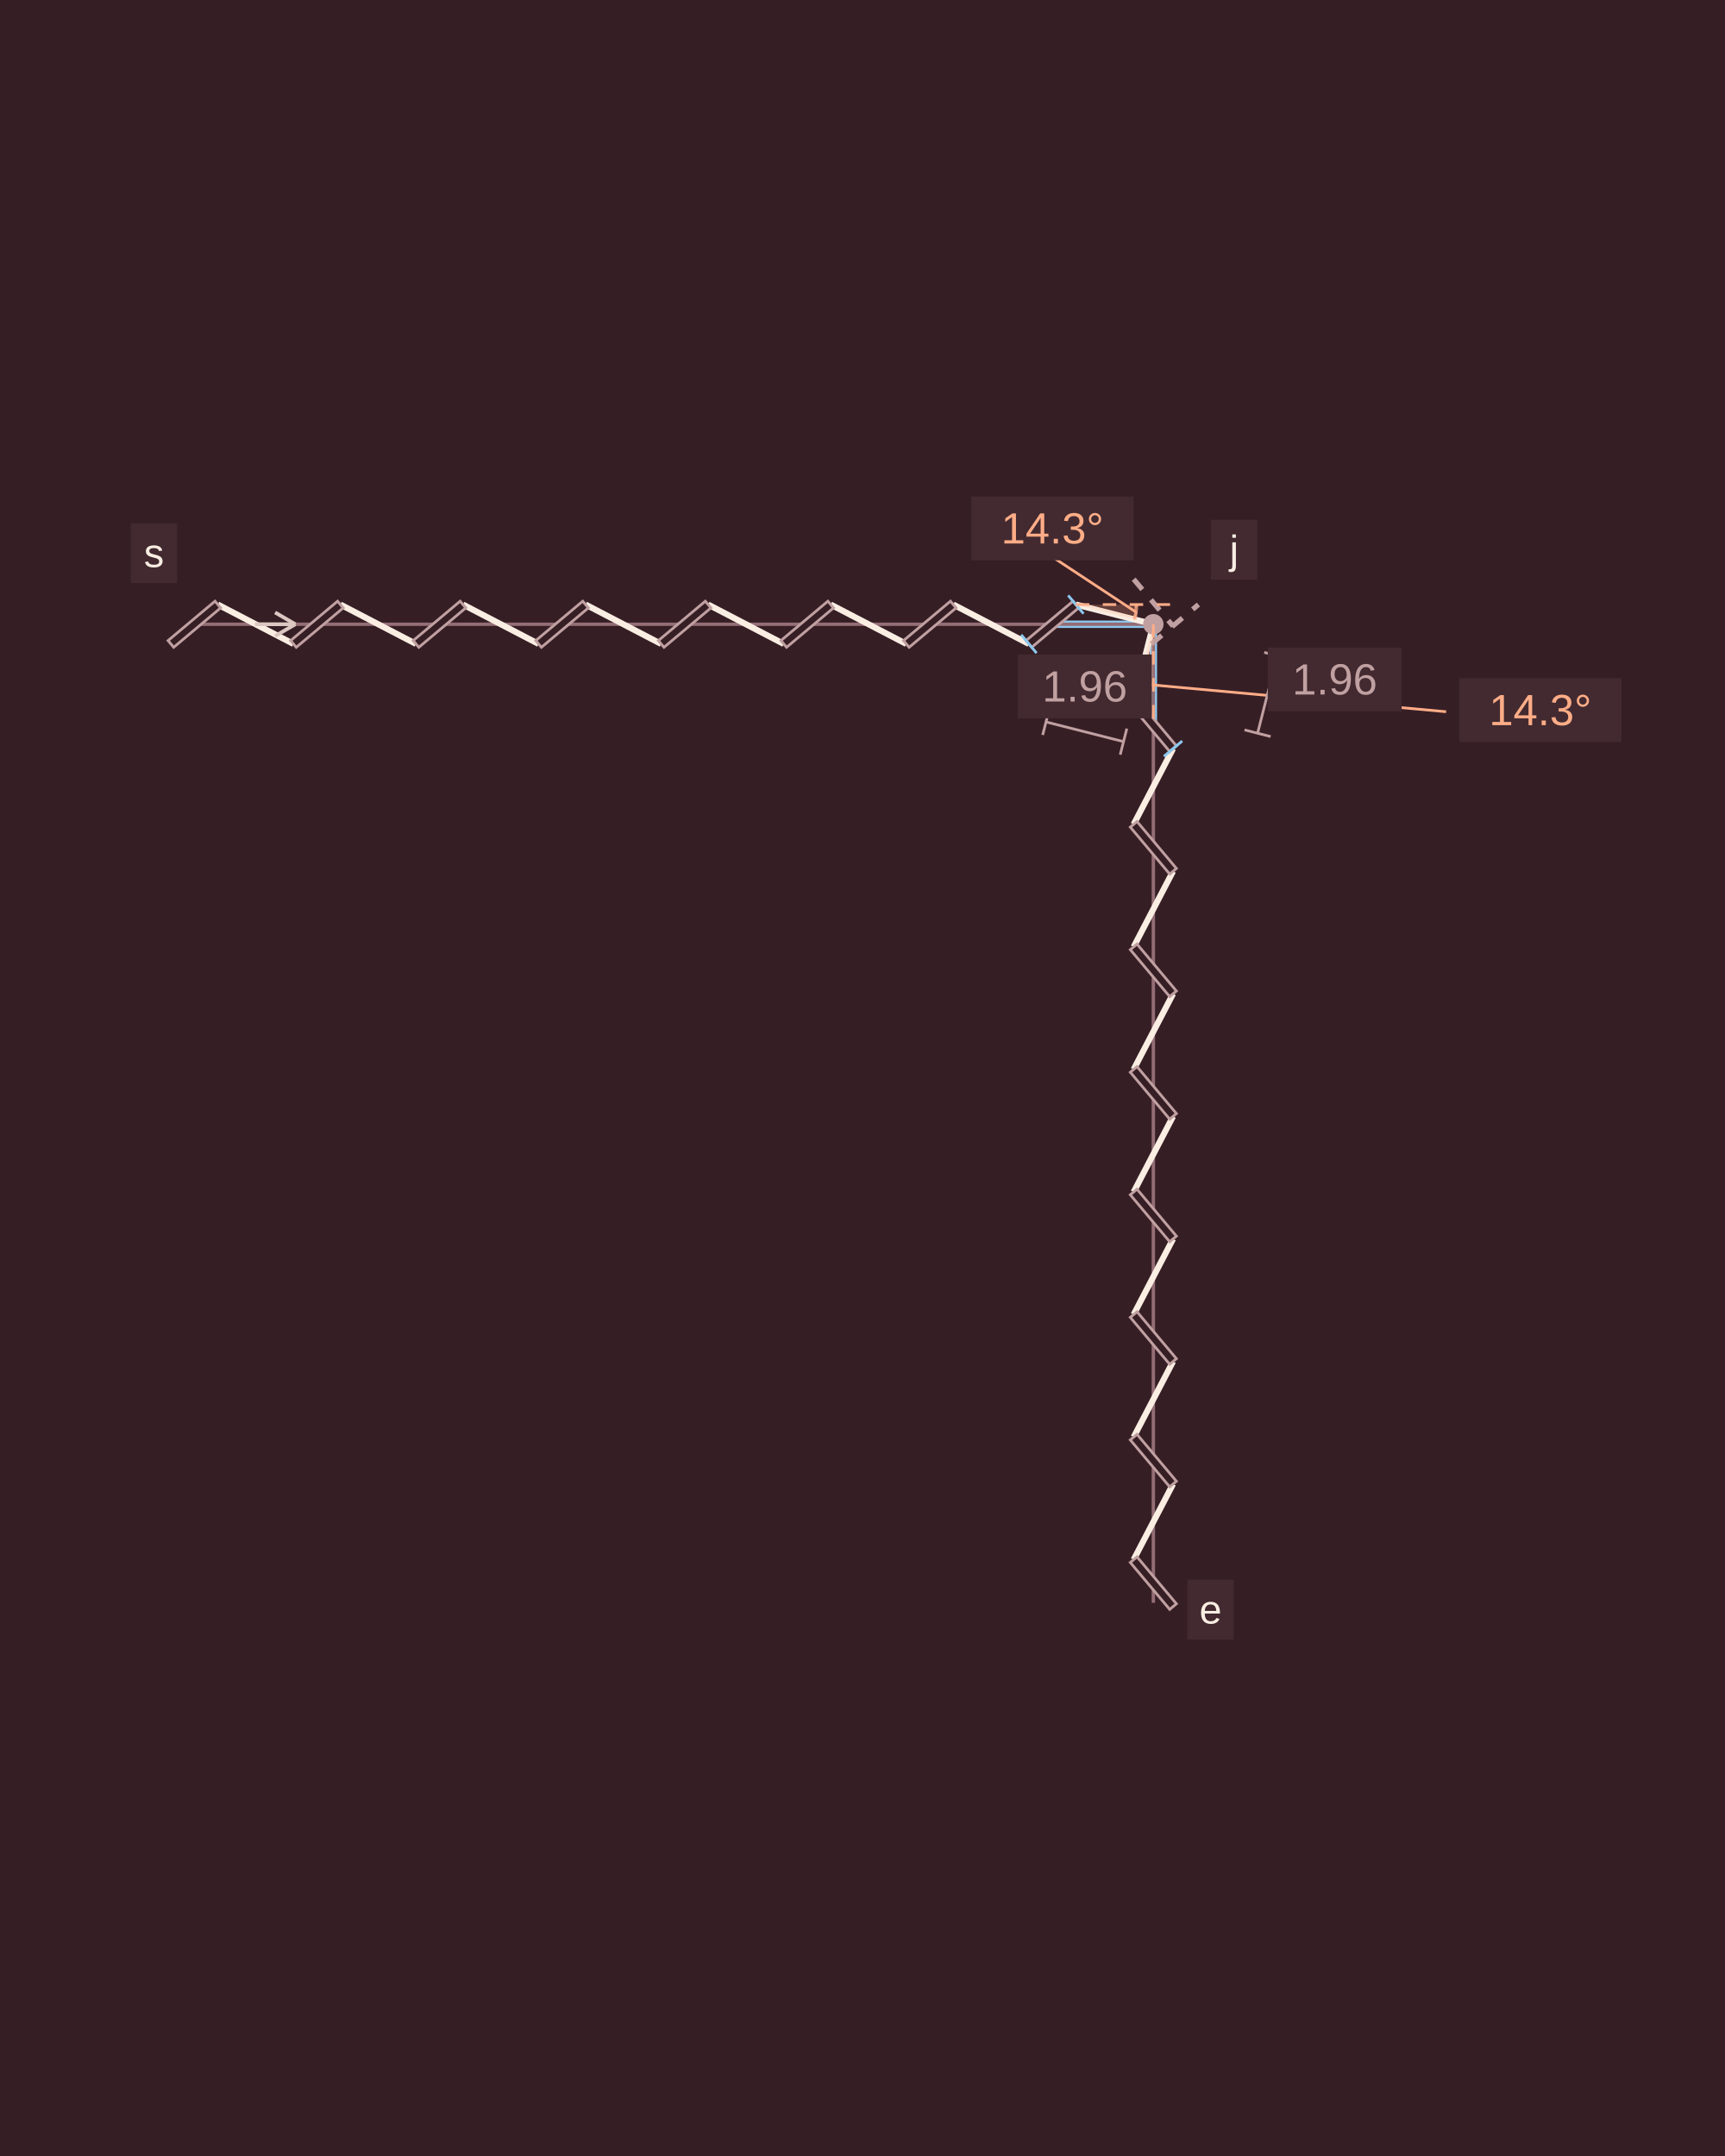
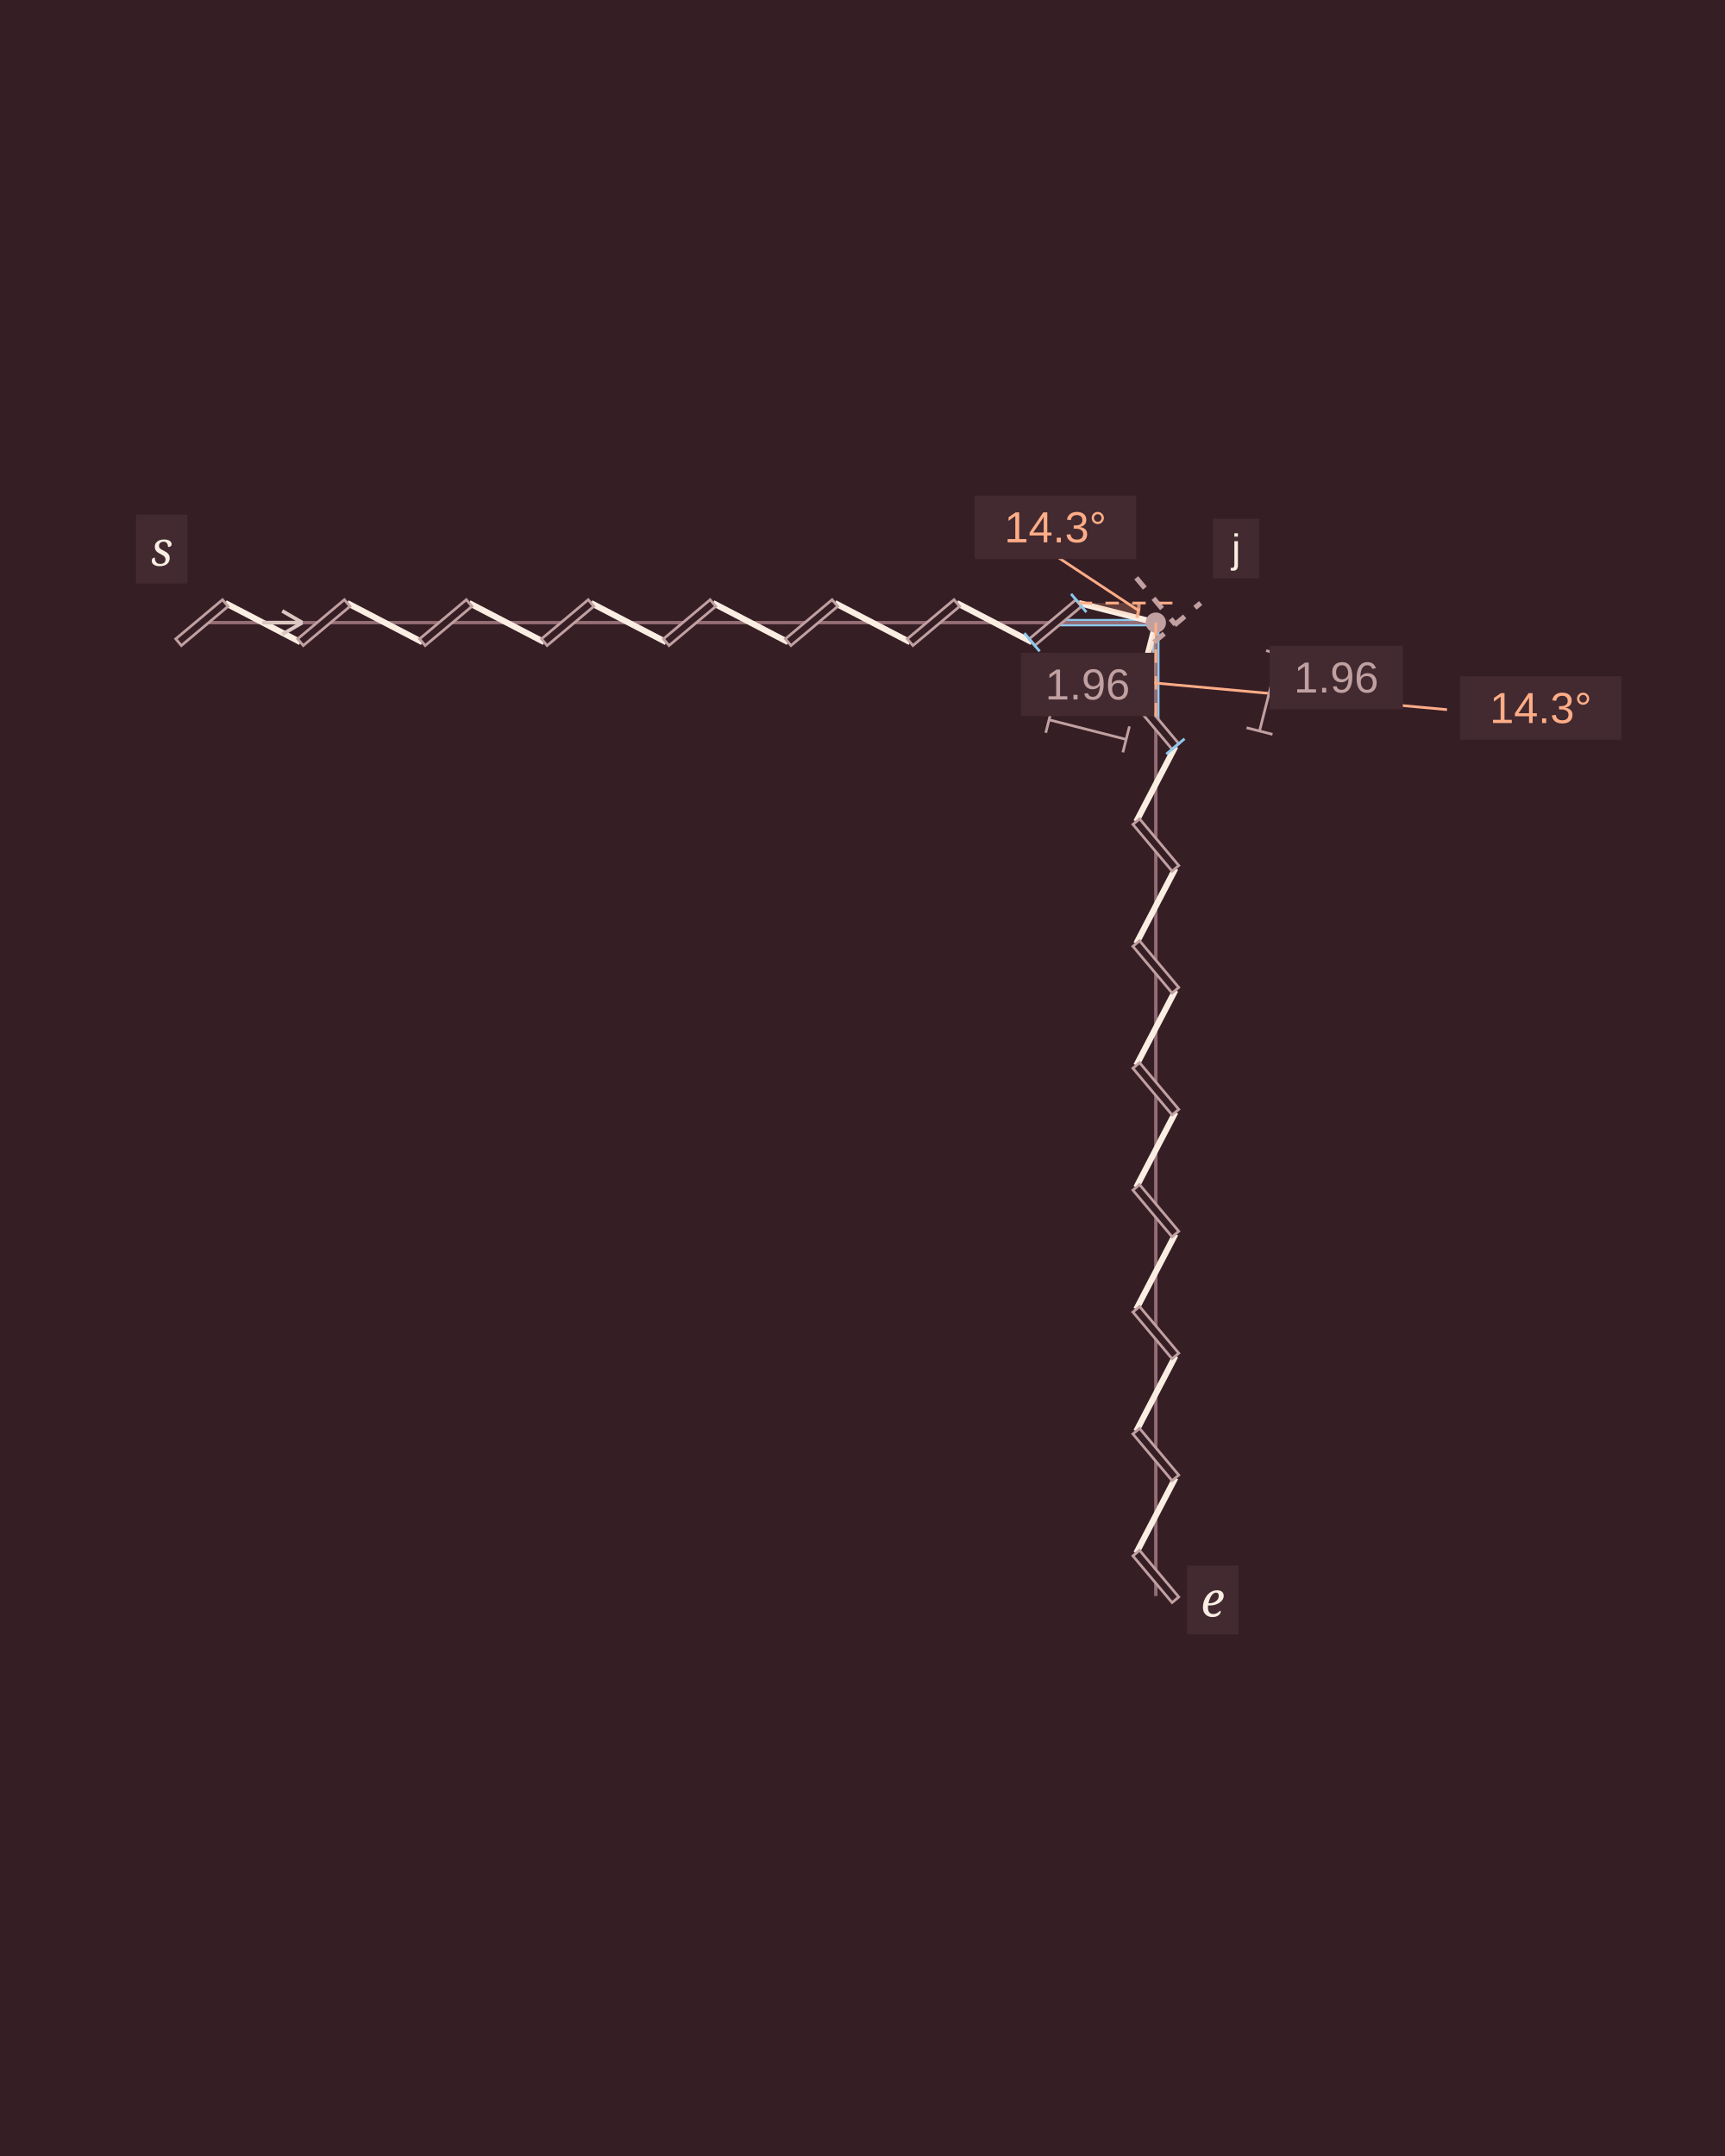
<svg xmlns="http://www.w3.org/2000/svg" width="600" height="750" viewBox="0 0 600 750" role="img" aria-labelledby="title description">
  <rect width="100%" height="100%" fill="#361E25" />
-   <g transform="translate(-78.69992 170.3375) scale(1.170407)">
+   <g transform="translate(-75.29883 170.0235) scale(1.164214)">
    <line class="adjusted-gap" x1="410" y1="70.012" x2="410" y2="40" stroke="#8CC8EE" stroke-width="2.2" />
    <line class="adjusted-gap" x1="379.988" y1="40" x2="410" y2="40" stroke="#8CC8EE" stroke-width="2.2" />
    <line class="guide" x1="125" y1="40" x2="410" y2="40" stroke="#946D75" stroke-width="1" />
    <line class="guide" x1="410" y1="40" x2="410" y2="330.854" stroke="#946D75" stroke-width="1" />
    <line class="thread" x1="131.976" y1="34.146" x2="154.451" y2="45.854" stroke="#FAEEE3" stroke-width="1.8" />
    <line class="thread" x1="168.403" y1="34.146" x2="190.878" y2="45.854" stroke="#FAEEE3" stroke-width="1.8" />
    <line class="thread" x1="204.83" y1="34.146" x2="227.304" y2="45.854" stroke="#FAEEE3" stroke-width="1.8" />
    <line class="thread" x1="241.257" y1="34.146" x2="263.731" y2="45.854" stroke="#FAEEE3" stroke-width="1.8" />
    <line class="thread" x1="277.684" y1="34.146" x2="300.158" y2="45.854" stroke="#FAEEE3" stroke-width="1.8" />
    <line class="thread" x1="314.11" y1="34.146" x2="336.585" y2="45.854" stroke="#FAEEE3" stroke-width="1.8" />
    <line class="thread" x1="350.537" y1="34.146" x2="373.012" y2="45.854" stroke="#FAEEE3" stroke-width="1.8" />
    <line class="thread" x1="386.964" y1="34.146" x2="410" y2="40" stroke="#FAEEE3" stroke-width="1.8" />
    <line class="thread" x1="410" y1="40" x2="404.146" y2="63.036" stroke="#FAEEE3" stroke-width="1.8" />
    <line class="thread" x1="415.854" y1="76.988" x2="404.146" y2="99.463" stroke="#FAEEE3" stroke-width="1.8" />
    <line class="thread" x1="415.854" y1="113.415" x2="404.146" y2="135.89" stroke="#FAEEE3" stroke-width="1.8" />
    <line class="thread" x1="415.854" y1="149.842" x2="404.146" y2="172.316" stroke="#FAEEE3" stroke-width="1.8" />
    <line class="thread" x1="415.854" y1="186.269" x2="404.146" y2="208.743" stroke="#FAEEE3" stroke-width="1.8" />
    <line class="thread" x1="415.854" y1="222.696" x2="404.146" y2="245.17" stroke="#FAEEE3" stroke-width="1.8" />
    <line class="thread" x1="415.854" y1="259.122" x2="404.146" y2="281.597" stroke="#FAEEE3" stroke-width="1.8" />
    <line class="thread" x1="415.854" y1="295.549" x2="404.146" y2="318.024" stroke="#FAEEE3" stroke-width="1.8" />
    <line class="slit" x1="118.024" y1="45.854" x2="131.976" y2="34.146" stroke="#361E25" stroke-width="2.6" />
    <polygon class="slit-outline" points="118.859,46.85 132.812,35.142 131.141,33.15 117.188,44.858" fill="#361E25" stroke="#C0A0A1" stroke-width="0.8" />
    <line class="slit" x1="154.451" y1="45.854" x2="168.403" y2="34.146" stroke="#361E25" stroke-width="2.6" />
    <polygon class="slit-outline" points="155.286,46.85 169.239,35.142 167.567,33.15 153.615,44.858" fill="#361E25" stroke="#C0A0A1" stroke-width="0.8" />
    <line class="slit" x1="190.878" y1="45.854" x2="204.83" y2="34.146" stroke="#361E25" stroke-width="2.6" />
    <polygon class="slit-outline" points="191.713,46.85 205.666,35.142 203.994,33.15 190.042,44.858" fill="#361E25" stroke="#C0A0A1" stroke-width="0.8" />
    <line class="slit" x1="227.304" y1="45.854" x2="241.257" y2="34.146" stroke="#361E25" stroke-width="2.6" />
    <polygon class="slit-outline" points="228.14,46.85 242.092,35.142 240.421,33.15 226.469,44.858" fill="#361E25" stroke="#C0A0A1" stroke-width="0.8" />
    <line class="slit" x1="263.731" y1="45.854" x2="277.684" y2="34.146" stroke="#361E25" stroke-width="2.6" />
    <polygon class="slit-outline" points="264.567,46.85 278.519,35.142 276.848,33.15 262.896,44.858" fill="#361E25" stroke="#C0A0A1" stroke-width="0.8" />
    <line class="slit" x1="300.158" y1="45.854" x2="314.11" y2="34.146" stroke="#361E25" stroke-width="2.6" />
    <polygon class="slit-outline" points="300.994,46.85 314.946,35.142 313.275,33.15 299.323,44.858" fill="#361E25" stroke="#C0A0A1" stroke-width="0.8" />
    <line class="slit" x1="336.585" y1="45.854" x2="350.537" y2="34.146" stroke="#361E25" stroke-width="2.6" />
    <polygon class="slit-outline" points="337.421,46.85 351.373,35.142 349.702,33.15 335.749,44.858" fill="#361E25" stroke="#C0A0A1" stroke-width="0.8" />
    <line class="slit" x1="373.012" y1="45.854" x2="386.964" y2="34.146" stroke="#361E25" stroke-width="2.6" />
    <polygon class="slit-outline" points="373.848,46.85 387.8,35.142 386.129,33.15 372.176,44.858" fill="#361E25" stroke="#C0A0A1" stroke-width="0.8" />
    <line class="adjustment-mark" x1="375.295" y1="48.574" x2="370.729" y2="43.133" stroke="#8CC8EE" stroke-width="0.8" />
    <line class="adjustment-mark" x1="389.247" y1="36.867" x2="384.681" y2="31.426" stroke="#8CC8EE" stroke-width="0.8" />
    <line class="virtual" x1="409.439" y1="45.854" x2="423.391" y2="34.146" stroke="#C0A0A1" stroke-width="1.5" stroke-dasharray="4 4" />
    <line class="slit" x1="404.146" y1="318.024" x2="415.854" y2="331.976" stroke="#361E25" stroke-width="2.6" />
    <polygon class="slit-outline" points="403.15,318.859 414.858,332.812 416.85,331.141 405.142,317.188" fill="#361E25" stroke="#C0A0A1" stroke-width="0.8" />
    <line class="slit" x1="404.146" y1="281.597" x2="415.854" y2="295.549" stroke="#361E25" stroke-width="2.6" />
    <polygon class="slit-outline" points="403.15,282.433 414.858,296.385 416.85,294.714 405.142,280.761" fill="#361E25" stroke="#C0A0A1" stroke-width="0.8" />
    <line class="slit" x1="404.146" y1="245.17" x2="415.854" y2="259.122" stroke="#361E25" stroke-width="2.6" />
    <polygon class="slit-outline" points="403.15,246.006 414.858,259.958 416.85,258.287 405.142,244.334" fill="#361E25" stroke="#C0A0A1" stroke-width="0.8" />
    <line class="slit" x1="404.146" y1="208.743" x2="415.854" y2="222.696" stroke="#361E25" stroke-width="2.6" />
    <polygon class="slit-outline" points="403.15,209.579 414.858,223.531 416.85,221.86 405.142,207.908" fill="#361E25" stroke="#C0A0A1" stroke-width="0.8" />
    <line class="slit" x1="404.146" y1="172.316" x2="415.854" y2="186.269" stroke="#361E25" stroke-width="2.6" />
    <polygon class="slit-outline" points="403.15,173.152 414.858,187.104 416.85,185.433 405.142,171.481" fill="#361E25" stroke="#C0A0A1" stroke-width="0.8" />
    <line class="slit" x1="404.146" y1="135.89" x2="415.854" y2="149.842" stroke="#361E25" stroke-width="2.6" />
    <polygon class="slit-outline" points="403.15,136.725 414.858,150.677 416.85,149.006 405.142,135.054" fill="#361E25" stroke="#C0A0A1" stroke-width="0.8" />
    <line class="slit" x1="404.146" y1="99.463" x2="415.854" y2="113.415" stroke="#361E25" stroke-width="2.6" />
    <polygon class="slit-outline" points="403.15,100.298 414.858,114.251 416.85,112.579 405.142,98.627" fill="#361E25" stroke="#C0A0A1" stroke-width="0.8" />
    <line class="slit" x1="404.146" y1="63.036" x2="415.854" y2="76.988" stroke="#361E25" stroke-width="2.6" />
    <polygon class="slit-outline" points="403.15,63.871 414.858,77.824 416.85,76.152 405.142,62.2" fill="#361E25" stroke="#C0A0A1" stroke-width="0.8" />
    <line class="adjustment-mark" x1="401.426" y1="65.319" x2="406.867" y2="60.753" stroke="#8CC8EE" stroke-width="0.8" />
    <line class="adjustment-mark" x1="413.133" y1="79.271" x2="418.574" y2="74.705" stroke="#8CC8EE" stroke-width="0.8" />
    <line class="virtual" x1="404.146" y1="26.609" x2="415.854" y2="40.561" stroke="#C0A0A1" stroke-width="1.5" stroke-dasharray="4 4" />
    <circle class="hole" cx="410" cy="40" r="3.036" fill="#C0A0A1" />
-     <rect class="label-background" x="106.1" y="9.96" width="13.8" height="17.8" fill="#422A30" />
-     <text class="notation-start" x="113" y="23" text-anchor="middle" font-family="Arial" font-size="12" fill="#FAEEE3">s</text>
+     <rect class="label-background" x="105.32" y="7.752" width="15.36" height="20.56" fill="#422A30" />
+     <text class="notation-start" x="113" y="23" text-anchor="middle" font-family="Cambria" font-size="14.4" font-style="italic" fill="#FAEEE3">s</text>
    <line class="direction" x1="143" y1="40" x2="155" y2="40" stroke="#DDC7C2" stroke-width="1.1" />
    <line class="direction" x1="155" y1="40" x2="149" y2="36.5" stroke="#DDC7C2" stroke-width="1.1" />
    <line class="direction" x1="155" y1="40" x2="149" y2="43.5" stroke="#DDC7C2" stroke-width="1.1" />
-     <rect class="label-background" x="420.1" y="323.96" width="13.8" height="17.8" fill="#422A30" />
-     <text class="notation-end" x="427" y="337" text-anchor="middle" font-family="Arial" font-size="12" fill="#FAEEE3">e</text>
+     <rect class="label-background" x="419.32" y="321.752" width="15.36" height="20.56" fill="#422A30" />
+     <text class="notation-end" x="427" y="337" text-anchor="middle" font-family="Cambria" font-size="14.4" font-style="italic" fill="#FAEEE3">e</text>
    <rect class="label-background" x="427.1" y="8.96" width="13.8" height="17.8" fill="#422A30" />
    <text class="notation-junction" x="434" y="22" text-anchor="middle" font-family="Arial" font-size="12" fill="#FAEEE3">j</text>
    <polygon class="angle-wedge" points="386.964,34.146 404.964,34.146 404.962,34.426 404.955,34.706 404.945,34.986 404.929,35.265 404.91,35.545 404.886,35.824 404.858,36.102 404.825,36.38 404.788,36.658 404.747,36.935 404.701,37.211 404.652,37.486 404.598,37.761 404.539,38.035 404.477,38.308 404.41,38.579" fill="#FFAD87" fill-opacity="0.22" />
    <line class="angle-reference" x1="386.964" y1="34.146" x2="414.964" y2="34.146" stroke="#FFAD87" stroke-width="0.8" stroke-dasharray="4 4" />
    <line class="thread-angle" x1="404.964" y1="34.146" x2="404.962" y2="34.426" stroke="#FFAD87" stroke-width="1" />
    <line class="thread-angle" x1="404.962" y1="34.426" x2="404.955" y2="34.706" stroke="#FFAD87" stroke-width="1" />
    <line class="thread-angle" x1="404.955" y1="34.706" x2="404.945" y2="34.986" stroke="#FFAD87" stroke-width="1" />
    <line class="thread-angle" x1="404.945" y1="34.986" x2="404.929" y2="35.265" stroke="#FFAD87" stroke-width="1" />
    <line class="thread-angle" x1="404.929" y1="35.265" x2="404.91" y2="35.545" stroke="#FFAD87" stroke-width="1" />
    <line class="thread-angle" x1="404.91" y1="35.545" x2="404.886" y2="35.824" stroke="#FFAD87" stroke-width="1" />
    <line class="thread-angle" x1="404.886" y1="35.824" x2="404.858" y2="36.102" stroke="#FFAD87" stroke-width="1" />
    <line class="thread-angle" x1="404.858" y1="36.102" x2="404.825" y2="36.38" stroke="#FFAD87" stroke-width="1" />
    <line class="thread-angle" x1="404.825" y1="36.38" x2="404.788" y2="36.658" stroke="#FFAD87" stroke-width="1" />
    <line class="thread-angle" x1="404.788" y1="36.658" x2="404.747" y2="36.935" stroke="#FFAD87" stroke-width="1" />
    <line class="thread-angle" x1="404.747" y1="36.935" x2="404.701" y2="37.211" stroke="#FFAD87" stroke-width="1" />
    <line class="thread-angle" x1="404.701" y1="37.211" x2="404.652" y2="37.486" stroke="#FFAD87" stroke-width="1" />
    <line class="thread-angle" x1="404.652" y1="37.486" x2="404.598" y2="37.761" stroke="#FFAD87" stroke-width="1" />
    <line class="thread-angle" x1="404.598" y1="37.761" x2="404.539" y2="38.035" stroke="#FFAD87" stroke-width="1" />
    <line class="thread-angle" x1="404.539" y1="38.035" x2="404.477" y2="38.308" stroke="#FFAD87" stroke-width="1" />
    <line class="thread-angle" x1="404.477" y1="38.308" x2="404.41" y2="38.579" stroke="#FFAD87" stroke-width="1" />
    <line class="angle-leader" x1="380" y1="20" x2="404.825" y2="36.38" stroke="#FFAD87" stroke-width="0.8" />
    <rect class="label-background" x="355.875" y="2.04" width="48.25" height="18.95" fill="#422A30" />
    <text class="thread-angle-value" x="380" y="16" text-anchor="middle" font-family="Arial" font-size="13" fill="#FFAD87">14.3°</text>
    <polygon class="angle-wedge" points="410,40 410,58 409.72,57.998 409.44,57.991 409.16,57.98 408.881,57.965 408.602,57.946 408.323,57.922 408.044,57.893 407.766,57.861 407.489,57.824 407.212,57.783 406.936,57.737 406.66,57.687 406.385,57.633 406.112,57.575 405.839,57.512 405.567,57.446" fill="#FFAD87" fill-opacity="0.22" />
    <line class="angle-reference" x1="410" y1="40" x2="410" y2="68" stroke="#FFAD87" stroke-width="0.8" stroke-dasharray="4 4" />
    <line class="thread-angle" x1="410" y1="58" x2="409.72" y2="57.998" stroke="#FFAD87" stroke-width="1" />
    <line class="thread-angle" x1="409.72" y1="57.998" x2="409.44" y2="57.991" stroke="#FFAD87" stroke-width="1" />
    <line class="thread-angle" x1="409.44" y1="57.991" x2="409.16" y2="57.98" stroke="#FFAD87" stroke-width="1" />
    <line class="thread-angle" x1="409.16" y1="57.98" x2="408.881" y2="57.965" stroke="#FFAD87" stroke-width="1" />
    <line class="thread-angle" x1="408.881" y1="57.965" x2="408.602" y2="57.946" stroke="#FFAD87" stroke-width="1" />
    <line class="thread-angle" x1="408.602" y1="57.946" x2="408.323" y2="57.922" stroke="#FFAD87" stroke-width="1" />
    <line class="thread-angle" x1="408.323" y1="57.922" x2="408.044" y2="57.893" stroke="#FFAD87" stroke-width="1" />
    <line class="thread-angle" x1="408.044" y1="57.893" x2="407.766" y2="57.861" stroke="#FFAD87" stroke-width="1" />
    <line class="thread-angle" x1="407.766" y1="57.861" x2="407.489" y2="57.824" stroke="#FFAD87" stroke-width="1" />
    <line class="thread-angle" x1="407.489" y1="57.824" x2="407.212" y2="57.783" stroke="#FFAD87" stroke-width="1" />
    <line class="thread-angle" x1="407.212" y1="57.783" x2="406.936" y2="57.737" stroke="#FFAD87" stroke-width="1" />
    <line class="thread-angle" x1="406.936" y1="57.737" x2="406.66" y2="57.687" stroke="#FFAD87" stroke-width="1" />
    <line class="thread-angle" x1="406.66" y1="57.687" x2="406.385" y2="57.633" stroke="#FFAD87" stroke-width="1" />
    <line class="thread-angle" x1="406.385" y1="57.633" x2="406.112" y2="57.575" stroke="#FFAD87" stroke-width="1" />
    <line class="thread-angle" x1="406.112" y1="57.575" x2="405.839" y2="57.512" stroke="#FFAD87" stroke-width="1" />
    <line class="thread-angle" x1="405.839" y1="57.512" x2="405.567" y2="57.446" stroke="#FFAD87" stroke-width="1" />
    <line class="angle-leader" x1="497" y1="66" x2="407.766" y2="57.861" stroke="#FFAD87" stroke-width="0.8" />
    <rect class="label-background" x="500.875" y="56.04" width="48.25" height="18.95" fill="#422A30" />
    <text class="thread-angle-value" x="525" y="70" text-anchor="middle" font-family="Arial" font-size="13" fill="#FFAD87">14.3°</text>
    <line class="thread-length-dimension" x1="378.098" y1="69.037" x2="401.134" y2="74.891" stroke="#C0A0A1" stroke-width="0.8" />
    <line class="thread-length-dimension" x1="377.113" y1="72.914" x2="379.083" y2="65.161" stroke="#C0A0A1" stroke-width="0.8" />
    <line class="thread-length-dimension" x1="400.149" y1="78.768" x2="402.119" y2="71.014" stroke="#C0A0A1" stroke-width="0.8" />
    <rect class="label-background" x="369.716" y="49.004" width="39.8" height="18.95" fill="#422A30" />
    <text class="thread-length-value" x="389.616" y="62.964" text-anchor="middle" font-family="Arial" font-size="13" fill="#C0A0A1">1.96</text>
    <line class="thread-length-dimension" x1="446.83" y1="49.359" x2="440.976" y2="72.395" stroke="#C0A0A1" stroke-width="0.8" />
    <line class="thread-length-dimension" x1="442.953" y1="48.374" x2="450.706" y2="50.344" stroke="#C0A0A1" stroke-width="0.8" />
    <line class="thread-length-dimension" x1="437.099" y1="71.409" x2="444.853" y2="73.38" stroke="#C0A0A1" stroke-width="0.8" />
    <rect class="label-background" x="444.003" y="46.917" width="39.8" height="18.95" fill="#422A30" />
    <text class="thread-length-value" x="463.903" y="60.877" text-anchor="middle" font-family="Arial" font-size="13" fill="#C0A0A1">1.96</text>
  </g>
</svg>
